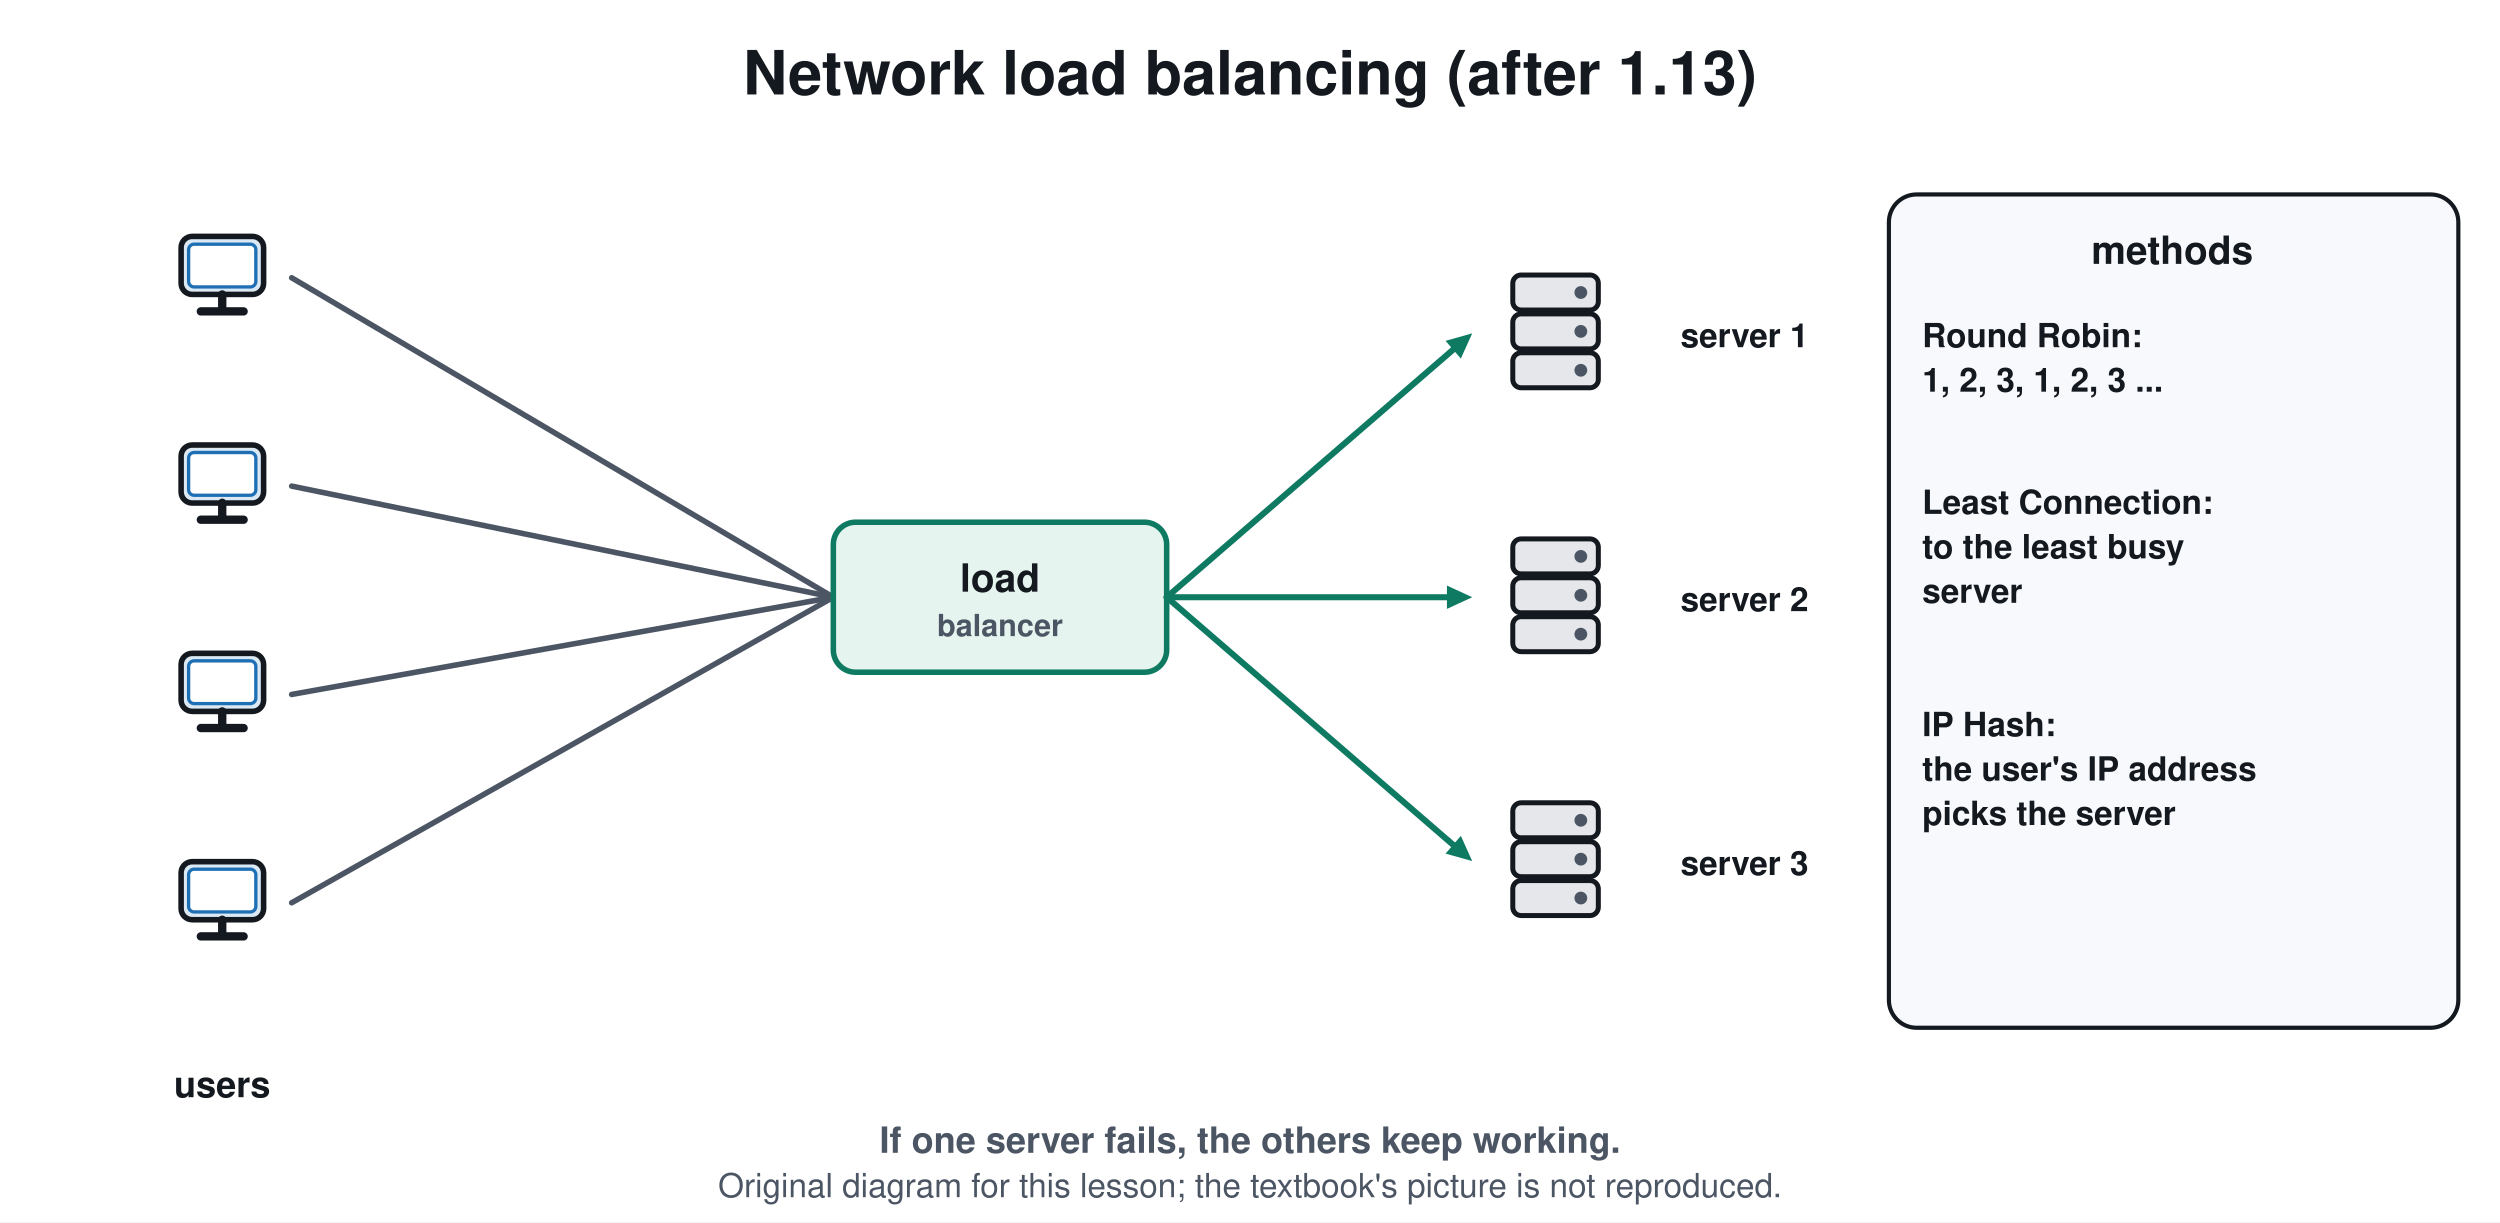
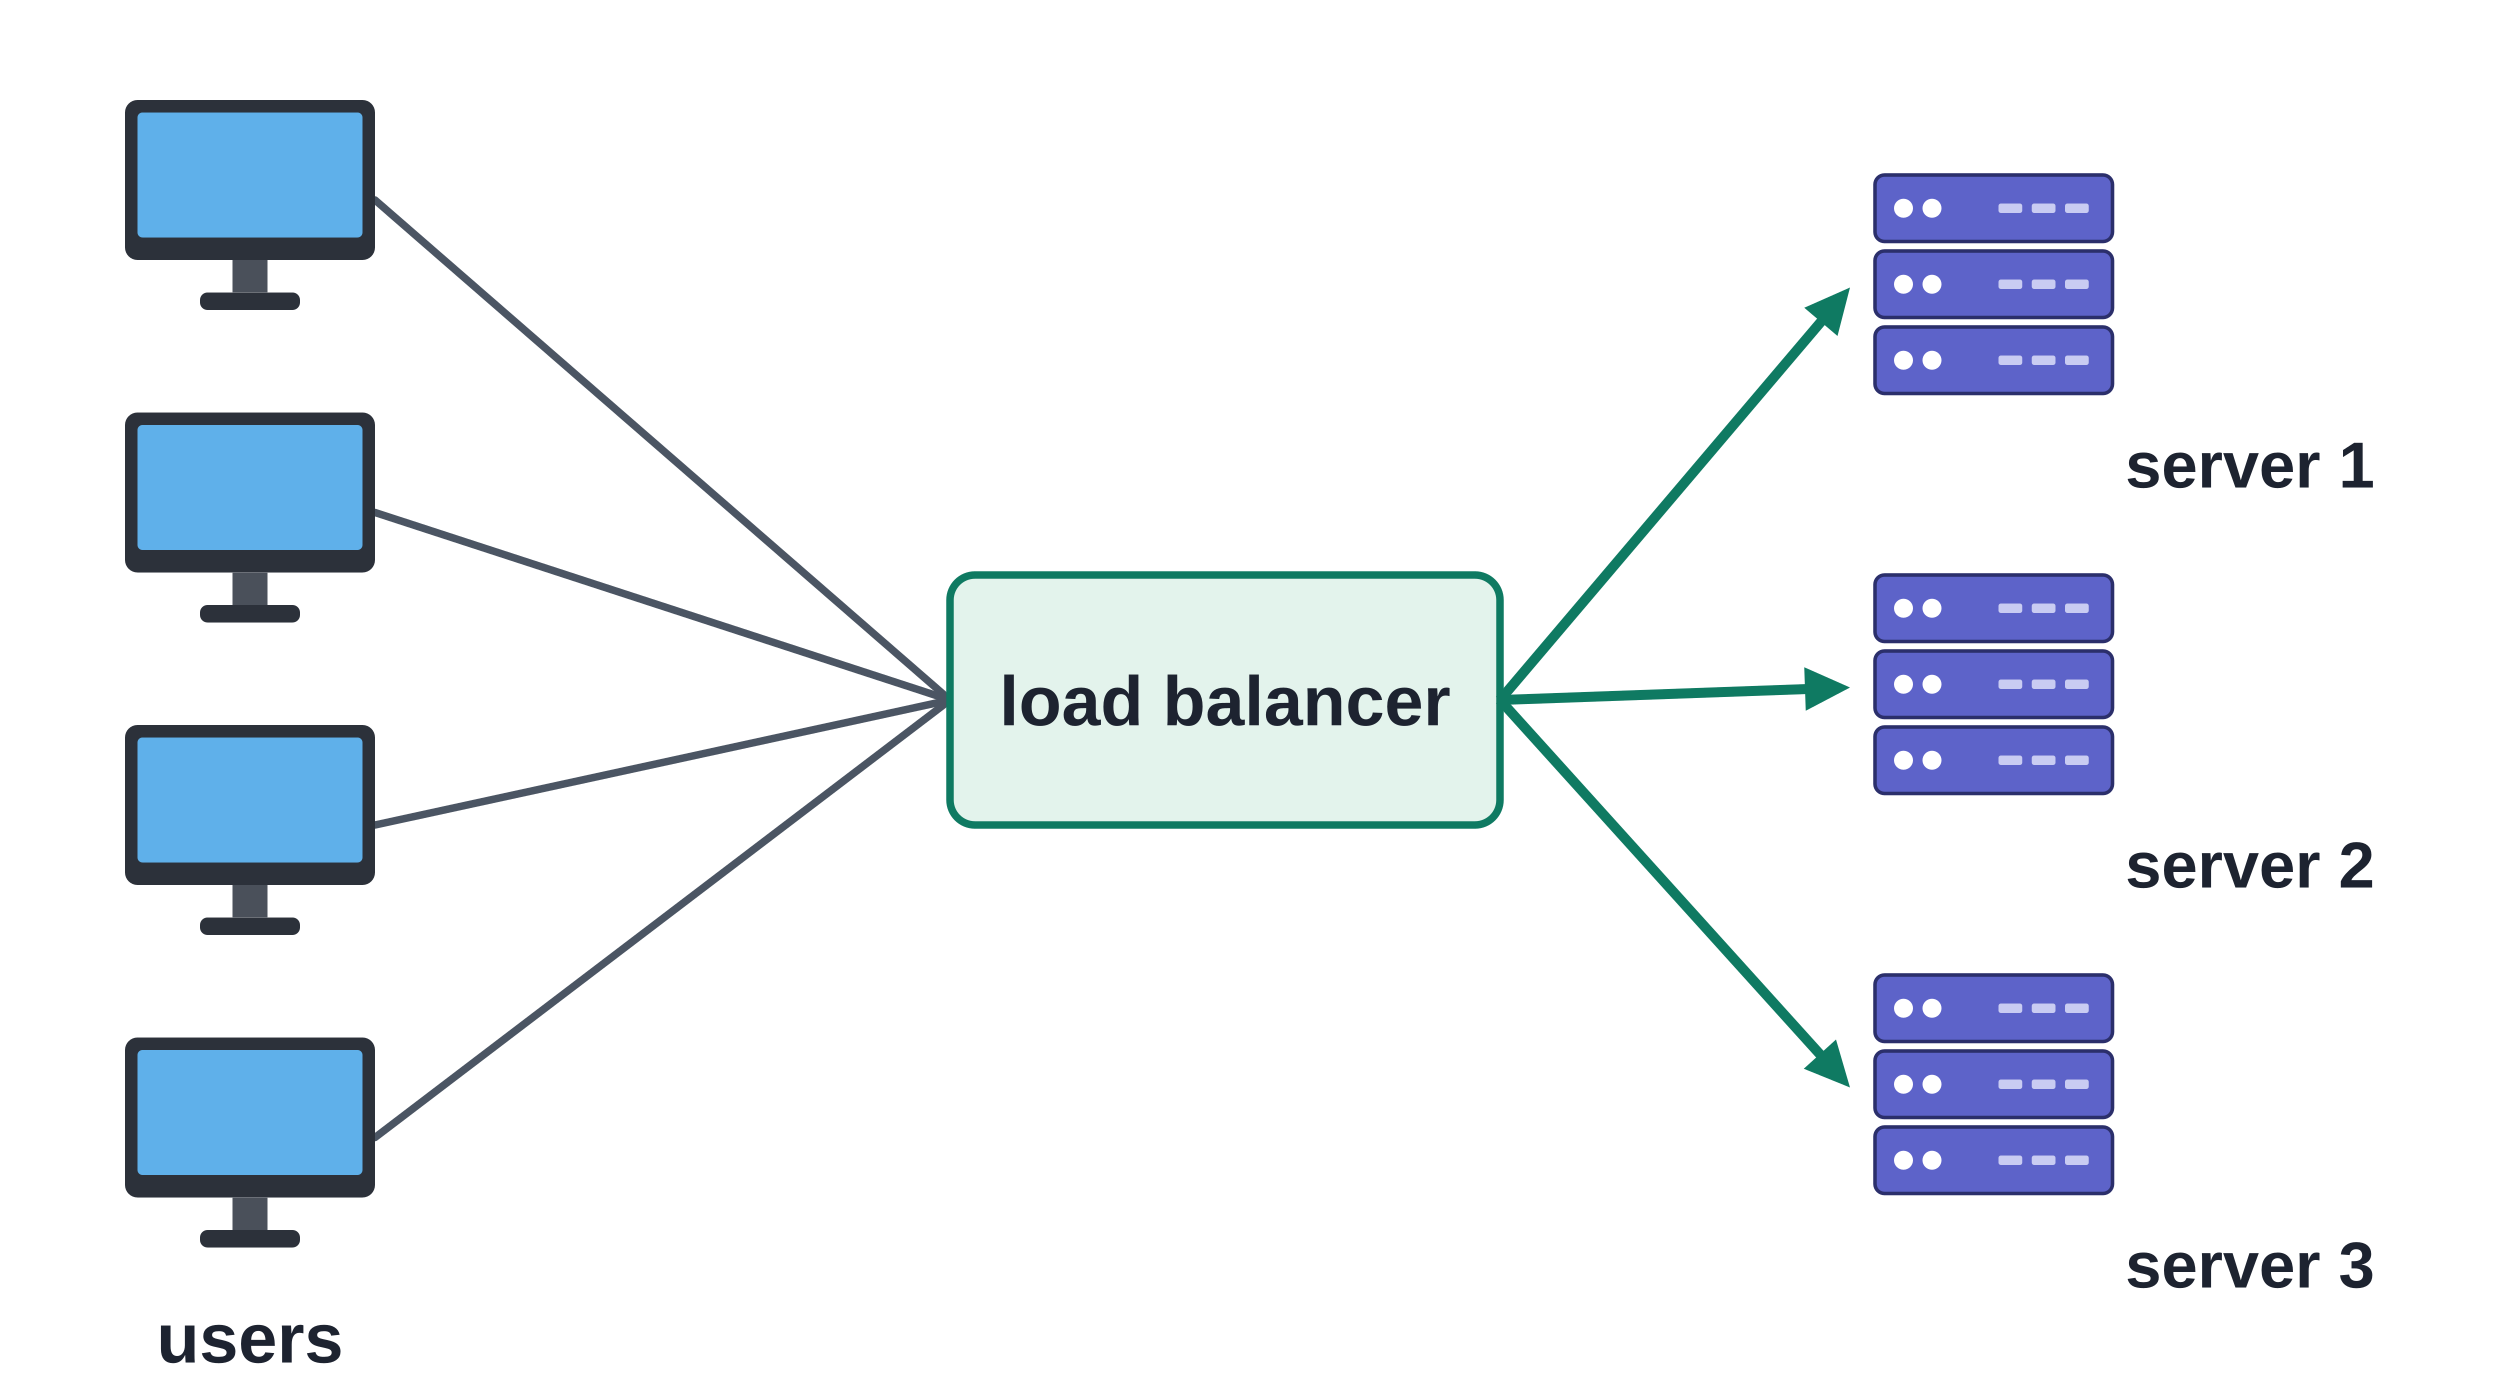
- <svg xmlns="http://www.w3.org/2000/svg" viewBox="0 0 900 440" font-family="Segoe UI, Helvetica, Arial, sans-serif">
-   <rect width="900" height="440" fill="#ffffff" />
-   <text x="450.0" y="34.0" font-size="22" fill="#14181f" text-anchor="middle" font-weight="700">Network load balancing (after 1.13)</text>
-   <rect x="65.2" y="85.1" width="29.7" height="20.9" rx="4" stroke="#14181f" stroke-width="2" fill="#dbe9f5" />
-   <rect x="67.9" y="87.9" width="24.2" height="15.4" rx="2" stroke="#1f6fb5" stroke-width="1.2" fill="#ffffff" />
-   <line x1="80.0" y1="106.0" x2="80.0" y2="111.5" stroke="#14181f" stroke-width="3" stroke-linecap="round" />
-   <line x1="72.3" y1="112.1" x2="87.7" y2="112.1" stroke="#14181f" stroke-width="3" stroke-linecap="round" />
-   <line x1="105.0" y1="100.0" x2="300.0" y2="215.0" stroke="#4b5563" stroke-width="2" stroke-linecap="round" />
-   <rect x="65.2" y="160.2" width="29.7" height="20.9" rx="4" stroke="#14181f" stroke-width="2" fill="#dbe9f5" />
-   <rect x="67.9" y="162.9" width="24.2" height="15.4" rx="2" stroke="#1f6fb5" stroke-width="1.2" fill="#ffffff" />
-   <line x1="80.0" y1="181.0" x2="80.0" y2="186.5" stroke="#14181f" stroke-width="3" stroke-linecap="round" />
-   <line x1="72.3" y1="187.1" x2="87.7" y2="187.1" stroke="#14181f" stroke-width="3" stroke-linecap="round" />
-   <line x1="105.0" y1="175.0" x2="300.0" y2="215.0" stroke="#4b5563" stroke-width="2" stroke-linecap="round" />
-   <rect x="65.2" y="235.2" width="29.7" height="20.9" rx="4" stroke="#14181f" stroke-width="2" fill="#dbe9f5" />
-   <rect x="67.9" y="237.9" width="24.2" height="15.4" rx="2" stroke="#1f6fb5" stroke-width="1.2" fill="#ffffff" />
-   <line x1="80.0" y1="256.1" x2="80.0" y2="261.6" stroke="#14181f" stroke-width="3" stroke-linecap="round" />
-   <line x1="72.3" y1="262.1" x2="87.7" y2="262.1" stroke="#14181f" stroke-width="3" stroke-linecap="round" />
-   <line x1="105.0" y1="250.0" x2="300.0" y2="215.0" stroke="#4b5563" stroke-width="2" stroke-linecap="round" />
-   <rect x="65.2" y="310.2" width="29.7" height="20.9" rx="4" stroke="#14181f" stroke-width="2" fill="#dbe9f5" />
-   <rect x="67.9" y="312.9" width="24.2" height="15.4" rx="2" stroke="#1f6fb5" stroke-width="1.2" fill="#ffffff" />
-   <line x1="80.0" y1="331.1" x2="80.0" y2="336.6" stroke="#14181f" stroke-width="3" stroke-linecap="round" />
-   <line x1="72.3" y1="337.1" x2="87.7" y2="337.1" stroke="#14181f" stroke-width="3" stroke-linecap="round" />
-   <line x1="105.0" y1="325.0" x2="300.0" y2="215.0" stroke="#4b5563" stroke-width="2" stroke-linecap="round" />
-   <text x="80.0" y="395.0" font-size="13" fill="#14181f" text-anchor="middle" font-weight="700">users</text>
-   <rect x="300.0" y="188.0" width="120.0" height="54.0" rx="8" stroke="#0f7a62" stroke-width="2" fill="#e6f4ef" />
-   <text x="360.0" y="213.0" font-size="14" fill="#14181f" text-anchor="middle" font-weight="700">load</text>
-   <text x="360.0" y="229.0" font-size="11" fill="#4b5563" text-anchor="middle" font-weight="700">balancer</text>
-   <rect x="544.6" y="99.0" width="30.8" height="12.6" rx="3" stroke="#14181f" stroke-width="1.8" fill="#e5e7eb" />
-   <circle cx="569.1" cy="105.3" r="1.8" stroke="#4b5563" stroke-width="1" fill="#4b5563" />
-   <rect x="544.6" y="113.0" width="30.8" height="12.6" rx="3" stroke="#14181f" stroke-width="1.8" fill="#e5e7eb" />
-   <circle cx="569.1" cy="119.3" r="1.8" stroke="#4b5563" stroke-width="1" fill="#4b5563" />
-   <rect x="544.6" y="127.0" width="30.8" height="12.6" rx="3" stroke="#14181f" stroke-width="1.8" fill="#e5e7eb" />
-   <circle cx="569.1" cy="133.3" r="1.8" stroke="#4b5563" stroke-width="1" fill="#4b5563" />
-   <text x="605.0" y="125.0" font-size="12" fill="#14181f" text-anchor="start" font-weight="700">server 1</text>
-   <line x1="420.0" y1="215.0" x2="523.9" y2="125.2" stroke="#0f7a62" stroke-width="2.2" stroke-linecap="round" />
-   <path d="M530.0 120.0 L525.9 129.1 L520.4 122.7 Z" fill="#0f7a62" />
-   <rect x="544.6" y="194.0" width="30.8" height="12.6" rx="3" stroke="#14181f" stroke-width="1.8" fill="#e5e7eb" />
-   <circle cx="569.1" cy="200.3" r="1.8" stroke="#4b5563" stroke-width="1" fill="#4b5563" />
-   <rect x="544.6" y="208.0" width="30.8" height="12.6" rx="3" stroke="#14181f" stroke-width="1.8" fill="#e5e7eb" />
-   <circle cx="569.1" cy="214.3" r="1.8" stroke="#4b5563" stroke-width="1" fill="#4b5563" />
-   <rect x="544.6" y="222.0" width="30.8" height="12.6" rx="3" stroke="#14181f" stroke-width="1.8" fill="#e5e7eb" />
-   <circle cx="569.1" cy="228.3" r="1.8" stroke="#4b5563" stroke-width="1" fill="#4b5563" />
-   <text x="605.0" y="220.0" font-size="12" fill="#14181f" text-anchor="start" font-weight="700">server 2</text>
-   <line x1="420.0" y1="215.0" x2="522.0" y2="215.0" stroke="#0f7a62" stroke-width="2.2" stroke-linecap="round" />
-   <path d="M530.0 215.0 L520.9 219.2 L520.9 210.8 Z" fill="#0f7a62" />
-   <rect x="544.6" y="289.0" width="30.8" height="12.6" rx="3" stroke="#14181f" stroke-width="1.8" fill="#e5e7eb" />
-   <circle cx="569.1" cy="295.3" r="1.8" stroke="#4b5563" stroke-width="1" fill="#4b5563" />
-   <rect x="544.6" y="303.0" width="30.8" height="12.6" rx="3" stroke="#14181f" stroke-width="1.8" fill="#e5e7eb" />
-   <circle cx="569.1" cy="309.3" r="1.8" stroke="#4b5563" stroke-width="1" fill="#4b5563" />
-   <rect x="544.6" y="317.0" width="30.8" height="12.6" rx="3" stroke="#14181f" stroke-width="1.8" fill="#e5e7eb" />
-   <circle cx="569.1" cy="323.3" r="1.8" stroke="#4b5563" stroke-width="1" fill="#4b5563" />
-   <text x="605.0" y="315.0" font-size="12" fill="#14181f" text-anchor="start" font-weight="700">server 3</text>
-   <line x1="420.0" y1="215.0" x2="523.9" y2="304.8" stroke="#0f7a62" stroke-width="2.2" stroke-linecap="round" />
-   <path d="M530.0 310.0 L520.4 307.3 L525.9 300.9 Z" fill="#0f7a62" />
-   <rect x="680.0" y="70.0" width="205.0" height="300.0" rx="10" stroke="#14181f" stroke-width="1.5" fill="#f7f9fc" />
-   <text x="782.0" y="95.0" font-size="14" fill="#14181f" text-anchor="middle" font-weight="700">methods</text>
-   <text x="692.0" y="125.0" font-size="12" fill="#14181f" text-anchor="start" font-weight="700">Round Robin:</text>
-   <text x="692.0" y="141.0" font-size="12" fill="#14181f" text-anchor="start" font-weight="700">  1, 2, 3, 1, 2, 3 ...</text>
-   <text x="692.0" y="185.0" font-size="12" fill="#14181f" text-anchor="start" font-weight="700">Least Connection:</text>
-   <text x="692.0" y="201.0" font-size="12" fill="#14181f" text-anchor="start" font-weight="700">  to the least busy</text>
-   <text x="692.0" y="217.0" font-size="12" fill="#14181f" text-anchor="start" font-weight="700">  server</text>
-   <text x="692.0" y="265.0" font-size="12" fill="#14181f" text-anchor="start" font-weight="700">IP Hash:</text>
-   <text x="692.0" y="281.0" font-size="12" fill="#14181f" text-anchor="start" font-weight="700">  the user's IP address</text>
-   <text x="692.0" y="297.0" font-size="12" fill="#14181f" text-anchor="start" font-weight="700">  picks the server</text>
-   <text x="450.0" y="415.0" font-size="13" fill="#4b5563" text-anchor="middle" font-weight="700">If one server fails, the others keep working.</text>
-   <text x="450.0" y="431" font-size="12" fill="#4b5563" text-anchor="middle">Original diagram for this lesson; the textbook's picture is not reproduced.</text>
+ <svg xmlns="http://www.w3.org/2000/svg" viewBox="0 0 1000 560" font-family="Arial, Helvetica, sans-serif">
+   <rect width="1000" height="560" fill="#ffffff" />
+   <line x1="150.0" y1="80.0" x2="380.0" y2="280.0" stroke="#4b5563" stroke-width="3" stroke-linecap="round" />
+   <g transform="translate(50.0 40.0) scale(1)">
+     <rect x="0.0" y="0.0" width="100.0" height="64.0" rx="5" fill="#2c313a" stroke="none" stroke-width="0" />
+     <rect x="5.0" y="5.0" width="90.0" height="50.0" rx="2" fill="#5fb0ea" stroke="none" stroke-width="0" />
+     <rect x="43.0" y="64.0" width="14.0" height="13.0" rx="0" fill="#4a505a" stroke="none" stroke-width="2" />
+     <rect x="30.0" y="77.0" width="40.0" height="7.0" rx="3" fill="#2c313a" stroke="none" stroke-width="0" />
+   </g>
+   <line x1="150.0" y1="205.0" x2="380.0" y2="280.0" stroke="#4b5563" stroke-width="3" stroke-linecap="round" />
+   <g transform="translate(50.0 165.0) scale(1)">
+     <rect x="0.0" y="0.0" width="100.0" height="64.0" rx="5" fill="#2c313a" stroke="none" stroke-width="0" />
+     <rect x="5.0" y="5.0" width="90.0" height="50.0" rx="2" fill="#5fb0ea" stroke="none" stroke-width="0" />
+     <rect x="43.0" y="64.0" width="14.0" height="13.0" rx="0" fill="#4a505a" stroke="none" stroke-width="2" />
+     <rect x="30.0" y="77.0" width="40.0" height="7.0" rx="3" fill="#2c313a" stroke="none" stroke-width="0" />
+   </g>
+   <line x1="150.0" y1="330.0" x2="380.0" y2="280.0" stroke="#4b5563" stroke-width="3" stroke-linecap="round" />
+   <g transform="translate(50.0 290.0) scale(1)">
+     <rect x="0.0" y="0.0" width="100.0" height="64.0" rx="5" fill="#2c313a" stroke="none" stroke-width="0" />
+     <rect x="5.0" y="5.0" width="90.0" height="50.0" rx="2" fill="#5fb0ea" stroke="none" stroke-width="0" />
+     <rect x="43.0" y="64.0" width="14.0" height="13.0" rx="0" fill="#4a505a" stroke="none" stroke-width="2" />
+     <rect x="30.0" y="77.0" width="40.0" height="7.0" rx="3" fill="#2c313a" stroke="none" stroke-width="0" />
+   </g>
+   <line x1="150.0" y1="455.0" x2="380.0" y2="280.0" stroke="#4b5563" stroke-width="3" stroke-linecap="round" />
+   <g transform="translate(50.0 415.0) scale(1)">
+     <rect x="0.0" y="0.0" width="100.0" height="64.0" rx="5" fill="#2c313a" stroke="none" stroke-width="0" />
+     <rect x="5.0" y="5.0" width="90.0" height="50.0" rx="2" fill="#5fb0ea" stroke="none" stroke-width="0" />
+     <rect x="43.0" y="64.0" width="14.0" height="13.0" rx="0" fill="#4a505a" stroke="none" stroke-width="2" />
+     <rect x="30.0" y="77.0" width="40.0" height="7.0" rx="3" fill="#2c313a" stroke="none" stroke-width="0" />
+   </g>
+   <text x="100.0" y="545.0" font-size="28" fill="#1d2330" text-anchor="middle" font-family="Arial, Helvetica, sans-serif" font-weight="700">users</text>
+   <rect x="380.0" y="230.0" width="220.0" height="100.0" rx="10" fill="#e3f3ec" stroke="#0f7a62" stroke-width="3" />
+   <text x="490.0" y="290.1" font-size="28" fill="#1d2330" text-anchor="middle" font-family="Arial, Helvetica, sans-serif" font-weight="700">load balancer</text>
+   <line x1="600.0" y1="280.0" x2="729.0" y2="128.0" stroke="#0f7a62" stroke-width="4" stroke-linecap="butt" />
+   <path d="M740.0 115.0 L735.0 134.4 L721.7 123.1 Z" fill="#0f7a62" />
+   <g transform="translate(750.0 70.0) scale(0.95)">
+     <rect x="0.0" y="0.0" width="100.0" height="28.0" rx="4" fill="#5d63c9" stroke="#2b2f6b" stroke-width="1.5" />
+     <circle cx="12.0" cy="14.0" r="4.0" fill="#ffffff" stroke="none" stroke-width="2" />
+     <circle cx="24.0" cy="14.0" r="4.0" fill="#ffffff" stroke="none" stroke-width="2" />
+     <rect x="52.0" y="12.0" width="10.0" height="4.0" rx="1" fill="#c9ccf2" stroke="none" stroke-width="0" />
+     <rect x="66.0" y="12.0" width="10.0" height="4.0" rx="1" fill="#c9ccf2" stroke="none" stroke-width="0" />
+     <rect x="80.0" y="12.0" width="10.0" height="4.0" rx="1" fill="#c9ccf2" stroke="none" stroke-width="0" />
+     <rect x="0.0" y="32.0" width="100.0" height="28.0" rx="4" fill="#5d63c9" stroke="#2b2f6b" stroke-width="1.5" />
+     <circle cx="12.0" cy="46.0" r="4.0" fill="#ffffff" stroke="none" stroke-width="2" />
+     <circle cx="24.0" cy="46.0" r="4.0" fill="#ffffff" stroke="none" stroke-width="2" />
+     <rect x="52.0" y="44.0" width="10.0" height="4.0" rx="1" fill="#c9ccf2" stroke="none" stroke-width="0" />
+     <rect x="66.0" y="44.0" width="10.0" height="4.0" rx="1" fill="#c9ccf2" stroke="none" stroke-width="0" />
+     <rect x="80.0" y="44.0" width="10.0" height="4.0" rx="1" fill="#c9ccf2" stroke="none" stroke-width="0" />
+     <rect x="0.0" y="64.0" width="100.0" height="28.0" rx="4" fill="#5d63c9" stroke="#2b2f6b" stroke-width="1.5" />
+     <circle cx="12.0" cy="78.0" r="4.0" fill="#ffffff" stroke="none" stroke-width="2" />
+     <circle cx="24.0" cy="78.0" r="4.0" fill="#ffffff" stroke="none" stroke-width="2" />
+     <rect x="52.0" y="76.0" width="10.0" height="4.0" rx="1" fill="#c9ccf2" stroke="none" stroke-width="0" />
+     <rect x="66.0" y="76.0" width="10.0" height="4.0" rx="1" fill="#c9ccf2" stroke="none" stroke-width="0" />
+     <rect x="80.0" y="76.0" width="10.0" height="4.0" rx="1" fill="#c9ccf2" stroke="none" stroke-width="0" />
+   </g>
+   <text x="900.0" y="195.0" font-size="26" fill="#1d2330" text-anchor="middle" font-family="Arial, Helvetica, sans-serif" font-weight="700">server 1</text>
+   <line x1="600.0" y1="280.0" x2="723.0" y2="275.6" stroke="#0f7a62" stroke-width="4" stroke-linecap="butt" />
+   <path d="M740.0 275.0 L722.3 284.3 L721.7 266.9 Z" fill="#0f7a62" />
+   <g transform="translate(750.0 230.0) scale(0.95)">
+     <rect x="0.0" y="0.0" width="100.0" height="28.0" rx="4" fill="#5d63c9" stroke="#2b2f6b" stroke-width="1.5" />
+     <circle cx="12.0" cy="14.0" r="4.0" fill="#ffffff" stroke="none" stroke-width="2" />
+     <circle cx="24.0" cy="14.0" r="4.0" fill="#ffffff" stroke="none" stroke-width="2" />
+     <rect x="52.0" y="12.0" width="10.0" height="4.0" rx="1" fill="#c9ccf2" stroke="none" stroke-width="0" />
+     <rect x="66.0" y="12.0" width="10.0" height="4.0" rx="1" fill="#c9ccf2" stroke="none" stroke-width="0" />
+     <rect x="80.0" y="12.0" width="10.0" height="4.0" rx="1" fill="#c9ccf2" stroke="none" stroke-width="0" />
+     <rect x="0.0" y="32.0" width="100.0" height="28.0" rx="4" fill="#5d63c9" stroke="#2b2f6b" stroke-width="1.5" />
+     <circle cx="12.0" cy="46.0" r="4.0" fill="#ffffff" stroke="none" stroke-width="2" />
+     <circle cx="24.0" cy="46.0" r="4.0" fill="#ffffff" stroke="none" stroke-width="2" />
+     <rect x="52.0" y="44.0" width="10.0" height="4.0" rx="1" fill="#c9ccf2" stroke="none" stroke-width="0" />
+     <rect x="66.0" y="44.0" width="10.0" height="4.0" rx="1" fill="#c9ccf2" stroke="none" stroke-width="0" />
+     <rect x="80.0" y="44.0" width="10.0" height="4.0" rx="1" fill="#c9ccf2" stroke="none" stroke-width="0" />
+     <rect x="0.0" y="64.0" width="100.0" height="28.0" rx="4" fill="#5d63c9" stroke="#2b2f6b" stroke-width="1.5" />
+     <circle cx="12.0" cy="78.0" r="4.0" fill="#ffffff" stroke="none" stroke-width="2" />
+     <circle cx="24.0" cy="78.0" r="4.0" fill="#ffffff" stroke="none" stroke-width="2" />
+     <rect x="52.0" y="76.0" width="10.0" height="4.0" rx="1" fill="#c9ccf2" stroke="none" stroke-width="0" />
+     <rect x="66.0" y="76.0" width="10.0" height="4.0" rx="1" fill="#c9ccf2" stroke="none" stroke-width="0" />
+     <rect x="80.0" y="76.0" width="10.0" height="4.0" rx="1" fill="#c9ccf2" stroke="none" stroke-width="0" />
+   </g>
+   <text x="900.0" y="355.0" font-size="26" fill="#1d2330" text-anchor="middle" font-family="Arial, Helvetica, sans-serif" font-weight="700">server 2</text>
+   <line x1="600.0" y1="280.0" x2="728.6" y2="422.4" stroke="#0f7a62" stroke-width="4" stroke-linecap="butt" />
+   <path d="M740.0 435.0 L721.5 427.5 L734.4 415.8 Z" fill="#0f7a62" />
+   <g transform="translate(750.0 390.0) scale(0.95)">
+     <rect x="0.0" y="0.0" width="100.0" height="28.0" rx="4" fill="#5d63c9" stroke="#2b2f6b" stroke-width="1.5" />
+     <circle cx="12.0" cy="14.0" r="4.0" fill="#ffffff" stroke="none" stroke-width="2" />
+     <circle cx="24.0" cy="14.0" r="4.0" fill="#ffffff" stroke="none" stroke-width="2" />
+     <rect x="52.0" y="12.0" width="10.0" height="4.0" rx="1" fill="#c9ccf2" stroke="none" stroke-width="0" />
+     <rect x="66.0" y="12.0" width="10.0" height="4.0" rx="1" fill="#c9ccf2" stroke="none" stroke-width="0" />
+     <rect x="80.0" y="12.0" width="10.0" height="4.0" rx="1" fill="#c9ccf2" stroke="none" stroke-width="0" />
+     <rect x="0.0" y="32.0" width="100.0" height="28.0" rx="4" fill="#5d63c9" stroke="#2b2f6b" stroke-width="1.5" />
+     <circle cx="12.0" cy="46.0" r="4.0" fill="#ffffff" stroke="none" stroke-width="2" />
+     <circle cx="24.0" cy="46.0" r="4.0" fill="#ffffff" stroke="none" stroke-width="2" />
+     <rect x="52.0" y="44.0" width="10.0" height="4.0" rx="1" fill="#c9ccf2" stroke="none" stroke-width="0" />
+     <rect x="66.0" y="44.0" width="10.0" height="4.0" rx="1" fill="#c9ccf2" stroke="none" stroke-width="0" />
+     <rect x="80.0" y="44.0" width="10.0" height="4.0" rx="1" fill="#c9ccf2" stroke="none" stroke-width="0" />
+     <rect x="0.0" y="64.0" width="100.0" height="28.0" rx="4" fill="#5d63c9" stroke="#2b2f6b" stroke-width="1.5" />
+     <circle cx="12.0" cy="78.0" r="4.0" fill="#ffffff" stroke="none" stroke-width="2" />
+     <circle cx="24.0" cy="78.0" r="4.0" fill="#ffffff" stroke="none" stroke-width="2" />
+     <rect x="52.0" y="76.0" width="10.0" height="4.0" rx="1" fill="#c9ccf2" stroke="none" stroke-width="0" />
+     <rect x="66.0" y="76.0" width="10.0" height="4.0" rx="1" fill="#c9ccf2" stroke="none" stroke-width="0" />
+     <rect x="80.0" y="76.0" width="10.0" height="4.0" rx="1" fill="#c9ccf2" stroke="none" stroke-width="0" />
+   </g>
+   <text x="900.0" y="515.0" font-size="26" fill="#1d2330" text-anchor="middle" font-family="Arial, Helvetica, sans-serif" font-weight="700">server 3</text>
</svg>
